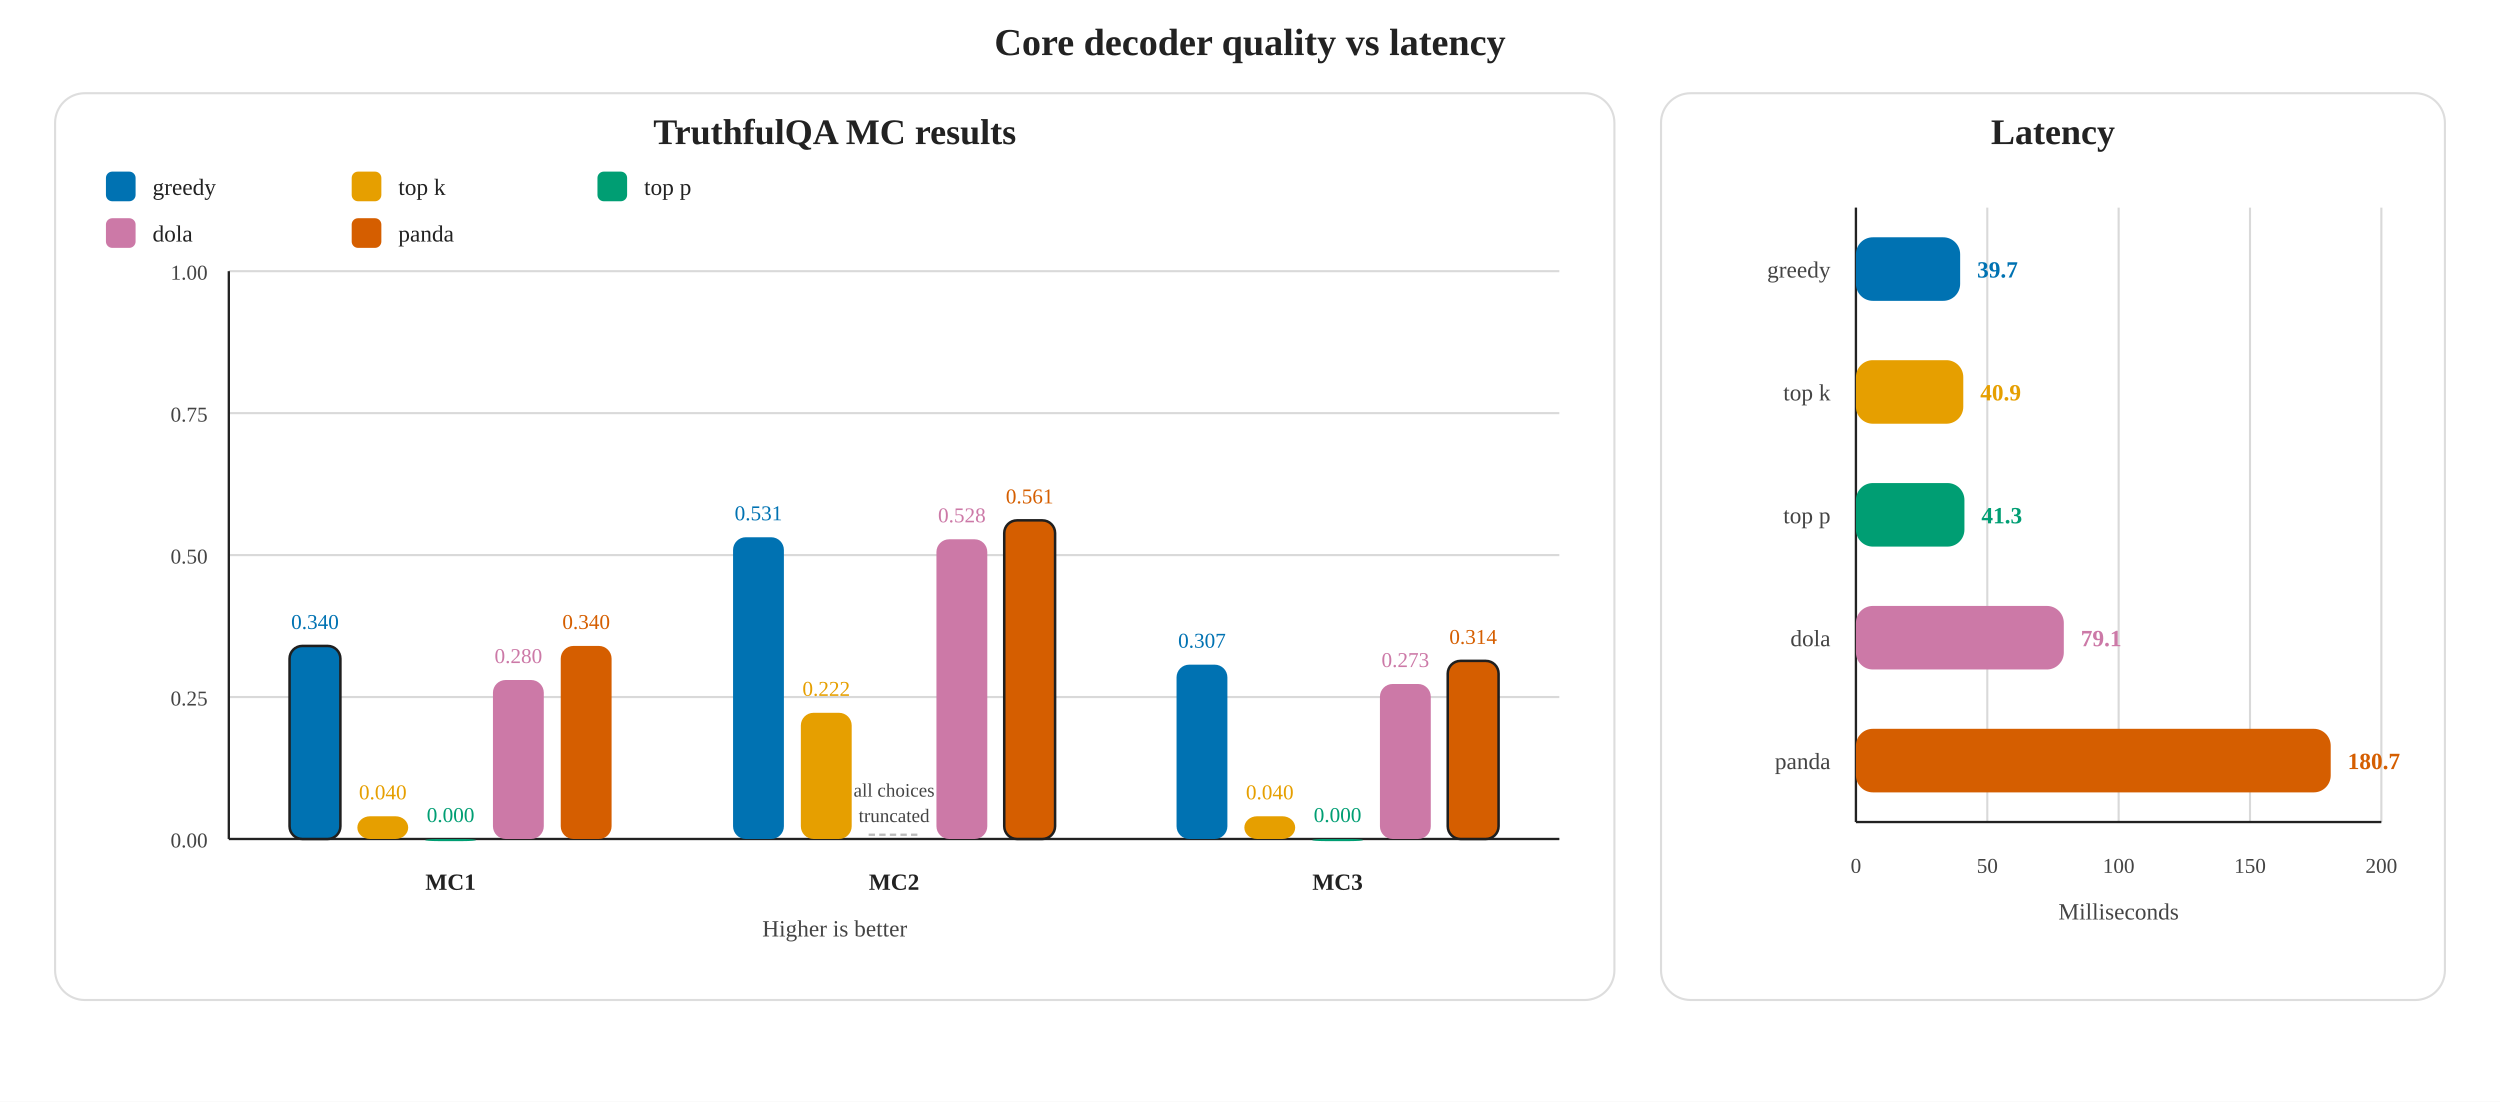
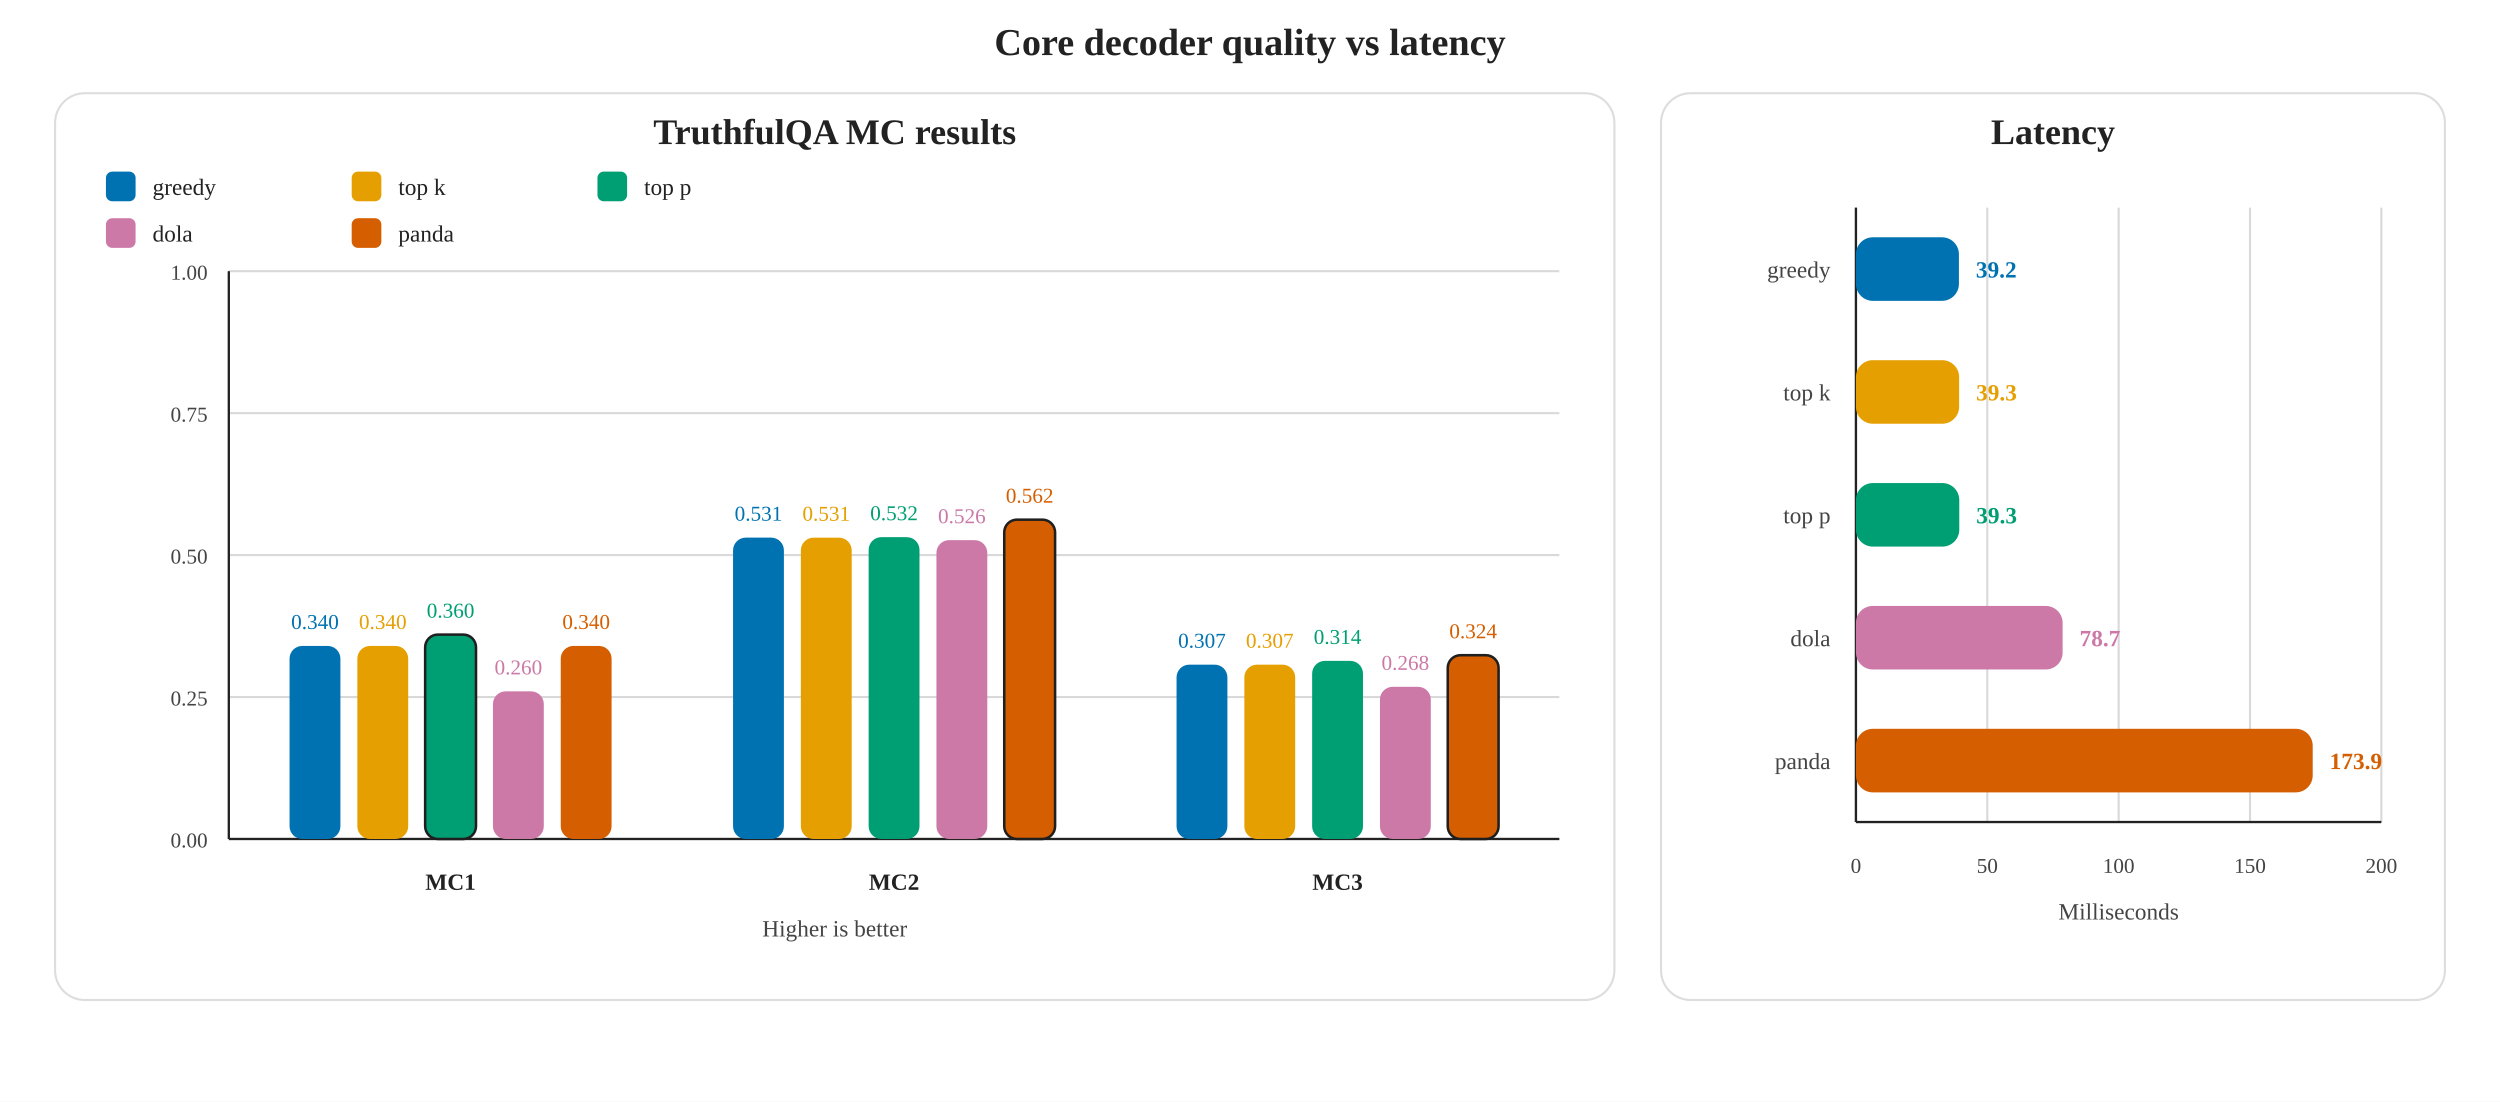
<svg xmlns="http://www.w3.org/2000/svg" width="1180" height="520" viewBox="0 0 1180 520">
  <rect x="0.00" y="0.00" width="1180.00" height="520.00" fill="#ffffff" stroke="none" stroke-width="1.00" rx="0.00" />
  <text x="590.00" y="26.00" font-size="18" fill="#222222" font-family="Times New Roman, Times, serif" text-anchor="middle" font-weight="bold">Core decoder quality vs latency</text>
  <rect x="26.00" y="44.00" width="736.00" height="428.00" fill="#ffffff" stroke="#dddddd" stroke-width="1.00" rx="14.00" />
  <text x="394.00" y="68.00" font-size="17" fill="#222222" font-family="Times New Roman, Times, serif" text-anchor="middle" font-weight="bold">TruthfulQA MC results</text>
  <rect x="50.00" y="81.00" width="14.00" height="14.00" fill="#0072B2" stroke="none" stroke-width="1.00" rx="3.00" />
  <text x="72.00" y="92.00" font-size="11" fill="#222222" font-family="Times New Roman, Times, serif" text-anchor="start" font-weight="normal">greedy</text>
  <rect x="166.00" y="81.00" width="14.00" height="14.00" fill="#E69F00" stroke="none" stroke-width="1.00" rx="3.00" />
  <text x="188.00" y="92.00" font-size="11" fill="#222222" font-family="Times New Roman, Times, serif" text-anchor="start" font-weight="normal">top k</text>
  <rect x="282.00" y="81.00" width="14.00" height="14.00" fill="#009E73" stroke="none" stroke-width="1.00" rx="3.00" />
  <text x="304.00" y="92.00" font-size="11" fill="#222222" font-family="Times New Roman, Times, serif" text-anchor="start" font-weight="normal">top p</text>
  <rect x="50.00" y="103.00" width="14.00" height="14.00" fill="#CC79A7" stroke="none" stroke-width="1.00" rx="3.00" />
  <text x="72.00" y="114.00" font-size="11" fill="#222222" font-family="Times New Roman, Times, serif" text-anchor="start" font-weight="normal">dola</text>
  <rect x="166.00" y="103.00" width="14.00" height="14.00" fill="#D55E00" stroke="none" stroke-width="1.00" rx="3.00" />
  <text x="188.00" y="114.00" font-size="11" fill="#222222" font-family="Times New Roman, Times, serif" text-anchor="start" font-weight="normal">panda</text>
  <line x1="108.00" y1="396.00" x2="736.00" y2="396.00" stroke="#d9d9d9" stroke-width="1.00" />
  <text x="98.00" y="400.00" font-size="10" fill="#444444" font-family="Times New Roman, Times, serif" text-anchor="end" font-weight="normal">0.00</text>
  <line x1="108.00" y1="329.00" x2="736.00" y2="329.00" stroke="#d9d9d9" stroke-width="1.00" />
  <text x="98.00" y="333.00" font-size="10" fill="#444444" font-family="Times New Roman, Times, serif" text-anchor="end" font-weight="normal">0.25</text>
  <line x1="108.00" y1="262.00" x2="736.00" y2="262.00" stroke="#d9d9d9" stroke-width="1.00" />
  <text x="98.00" y="266.00" font-size="10" fill="#444444" font-family="Times New Roman, Times, serif" text-anchor="end" font-weight="normal">0.50</text>
  <line x1="108.00" y1="195.00" x2="736.00" y2="195.00" stroke="#d9d9d9" stroke-width="1.00" />
  <text x="98.00" y="199.00" font-size="10" fill="#444444" font-family="Times New Roman, Times, serif" text-anchor="end" font-weight="normal">0.75</text>
  <line x1="108.00" y1="128.00" x2="736.00" y2="128.00" stroke="#d9d9d9" stroke-width="1.00" />
  <text x="98.00" y="132.00" font-size="10" fill="#444444" font-family="Times New Roman, Times, serif" text-anchor="end" font-weight="normal">1.00</text>
  <line x1="108.00" y1="128.00" x2="108.00" y2="396.00" stroke="#222222" stroke-width="1.10" />
  <line x1="108.00" y1="396.00" x2="736.00" y2="396.00" stroke="#222222" stroke-width="1.10" />
  <text x="394.00" y="442.00" font-size="11" fill="#444444" font-family="Times New Roman, Times, serif" text-anchor="middle" font-weight="normal">Higher is better</text>
-   <rect x="136.67" y="304.88" width="24.00" height="91.12" fill="#0072B2" stroke="#1f1f1f" stroke-width="1.20" rx="6.00" />
+   <rect x="136.67" y="304.88" width="24.00" height="91.12" fill="#0072B2" stroke="none" stroke-width="1.00" rx="6.00" />
  <text x="148.67" y="296.88" font-size="10" fill="#0072B2" font-family="Times New Roman, Times, serif" text-anchor="middle" font-weight="normal">0.340</text>
-   <rect x="168.67" y="385.28" width="24.00" height="10.72" fill="#E69F00" stroke="none" stroke-width="1.00" rx="6.00" />
-   <text x="180.67" y="377.28" font-size="10" fill="#E69F00" font-family="Times New Roman, Times, serif" text-anchor="middle" font-weight="normal">0.040</text>
-   <rect x="200.67" y="396.00" width="24.00" height="1.00" fill="#009E73" stroke="none" stroke-width="1.00" rx="6.00" />
-   <text x="212.67" y="388.00" font-size="10" fill="#009E73" font-family="Times New Roman, Times, serif" text-anchor="middle" font-weight="normal">0.000</text>
-   <rect x="232.67" y="320.96" width="24.00" height="75.04" fill="#CC79A7" stroke="none" stroke-width="1.00" rx="6.00" />
-   <text x="244.67" y="312.96" font-size="10" fill="#CC79A7" font-family="Times New Roman, Times, serif" text-anchor="middle" font-weight="normal">0.280</text>
+   <rect x="168.67" y="304.88" width="24.00" height="91.12" fill="#E69F00" stroke="none" stroke-width="1.00" rx="6.00" />
+   <text x="180.67" y="296.88" font-size="10" fill="#E69F00" font-family="Times New Roman, Times, serif" text-anchor="middle" font-weight="normal">0.340</text>
+   <rect x="200.67" y="299.52" width="24.00" height="96.48" fill="#009E73" stroke="#1f1f1f" stroke-width="1.20" rx="6.00" />
+   <text x="212.67" y="291.52" font-size="10" fill="#009E73" font-family="Times New Roman, Times, serif" text-anchor="middle" font-weight="normal">0.360</text>
+   <rect x="232.67" y="326.32" width="24.00" height="69.68" fill="#CC79A7" stroke="none" stroke-width="1.00" rx="6.00" />
+   <text x="244.67" y="318.32" font-size="10" fill="#CC79A7" font-family="Times New Roman, Times, serif" text-anchor="middle" font-weight="normal">0.260</text>
  <rect x="264.67" y="304.88" width="24.00" height="91.12" fill="#D55E00" stroke="none" stroke-width="1.00" rx="6.00" />
  <text x="276.67" y="296.88" font-size="10" fill="#D55E00" font-family="Times New Roman, Times, serif" text-anchor="middle" font-weight="normal">0.340</text>
  <text x="212.67" y="420.00" font-size="11" fill="#222222" font-family="Times New Roman, Times, serif" text-anchor="middle" font-weight="bold">MC1</text>
-   <rect x="346.00" y="253.58" width="24.00" height="142.42" fill="#0072B2" stroke="none" stroke-width="1.00" rx="6.00" />
-   <text x="358.00" y="245.58" font-size="10" fill="#0072B2" font-family="Times New Roman, Times, serif" text-anchor="middle" font-weight="normal">0.531</text>
-   <rect x="378.00" y="336.44" width="24.00" height="59.56" fill="#E69F00" stroke="none" stroke-width="1.00" rx="6.00" />
-   <text x="390.00" y="328.44" font-size="10" fill="#E69F00" font-family="Times New Roman, Times, serif" text-anchor="middle" font-weight="normal">0.222</text>
-   <line x1="410.00" y1="394.00" x2="434.00" y2="394.00" stroke="#bbbbbb" stroke-width="1.10" stroke-dasharray="3 2" />
-   <text x="422.00" y="376.00" font-size="9" fill="#444444" font-family="Times New Roman, Times, serif" text-anchor="middle" font-weight="normal">all choices</text>
-   <text x="422.00" y="388.00" font-size="9" fill="#444444" font-family="Times New Roman, Times, serif" text-anchor="middle" font-weight="normal">truncated</text>
-   <rect x="442.00" y="254.54" width="24.00" height="141.46" fill="#CC79A7" stroke="none" stroke-width="1.00" rx="6.00" />
-   <text x="454.00" y="246.54" font-size="10" fill="#CC79A7" font-family="Times New Roman, Times, serif" text-anchor="middle" font-weight="normal">0.528</text>
-   <rect x="474.00" y="245.61" width="24.00" height="150.39" fill="#D55E00" stroke="#1f1f1f" stroke-width="1.20" rx="6.00" />
-   <text x="486.00" y="237.61" font-size="10" fill="#D55E00" font-family="Times New Roman, Times, serif" text-anchor="middle" font-weight="normal">0.561</text>
+   <rect x="346.00" y="253.76" width="24.00" height="142.24" fill="#0072B2" stroke="none" stroke-width="1.00" rx="6.00" />
+   <text x="358.00" y="245.76" font-size="10" fill="#0072B2" font-family="Times New Roman, Times, serif" text-anchor="middle" font-weight="normal">0.531</text>
+   <rect x="378.00" y="253.78" width="24.00" height="142.22" fill="#E69F00" stroke="none" stroke-width="1.00" rx="6.00" />
+   <text x="390.00" y="245.78" font-size="10" fill="#E69F00" font-family="Times New Roman, Times, serif" text-anchor="middle" font-weight="normal">0.531</text>
+   <rect x="410.00" y="253.54" width="24.00" height="142.46" fill="#009E73" stroke="none" stroke-width="1.00" rx="6.00" />
+   <text x="422.00" y="245.54" font-size="10" fill="#009E73" font-family="Times New Roman, Times, serif" text-anchor="middle" font-weight="normal">0.532</text>
+   <rect x="442.00" y="254.94" width="24.00" height="141.06" fill="#CC79A7" stroke="none" stroke-width="1.00" rx="6.00" />
+   <text x="454.00" y="246.94" font-size="10" fill="#CC79A7" font-family="Times New Roman, Times, serif" text-anchor="middle" font-weight="normal">0.526</text>
+   <rect x="474.00" y="245.27" width="24.00" height="150.73" fill="#D55E00" stroke="#1f1f1f" stroke-width="1.20" rx="6.00" />
+   <text x="486.00" y="237.27" font-size="10" fill="#D55E00" font-family="Times New Roman, Times, serif" text-anchor="middle" font-weight="normal">0.562</text>
  <text x="422.00" y="420.00" font-size="11" fill="#222222" font-family="Times New Roman, Times, serif" text-anchor="middle" font-weight="bold">MC2</text>
  <rect x="555.33" y="313.72" width="24.00" height="82.28" fill="#0072B2" stroke="none" stroke-width="1.00" rx="6.00" />
  <text x="567.33" y="305.72" font-size="10" fill="#0072B2" font-family="Times New Roman, Times, serif" text-anchor="middle" font-weight="normal">0.307</text>
-   <rect x="587.33" y="385.28" width="24.00" height="10.72" fill="#E69F00" stroke="none" stroke-width="1.00" rx="6.00" />
-   <text x="599.33" y="377.28" font-size="10" fill="#E69F00" font-family="Times New Roman, Times, serif" text-anchor="middle" font-weight="normal">0.040</text>
-   <rect x="619.33" y="396.00" width="24.00" height="1.00" fill="#009E73" stroke="none" stroke-width="1.00" rx="6.00" />
-   <text x="631.33" y="388.00" font-size="10" fill="#009E73" font-family="Times New Roman, Times, serif" text-anchor="middle" font-weight="normal">0.000</text>
-   <rect x="651.33" y="322.84" width="24.00" height="73.16" fill="#CC79A7" stroke="none" stroke-width="1.00" rx="6.00" />
-   <text x="663.33" y="314.84" font-size="10" fill="#CC79A7" font-family="Times New Roman, Times, serif" text-anchor="middle" font-weight="normal">0.273</text>
-   <rect x="683.33" y="311.94" width="24.00" height="84.06" fill="#D55E00" stroke="#1f1f1f" stroke-width="1.20" rx="6.00" />
-   <text x="695.33" y="303.94" font-size="10" fill="#D55E00" font-family="Times New Roman, Times, serif" text-anchor="middle" font-weight="normal">0.314</text>
+   <rect x="587.33" y="313.72" width="24.00" height="82.28" fill="#E69F00" stroke="none" stroke-width="1.00" rx="6.00" />
+   <text x="599.33" y="305.72" font-size="10" fill="#E69F00" font-family="Times New Roman, Times, serif" text-anchor="middle" font-weight="normal">0.307</text>
+   <rect x="619.33" y="311.94" width="24.00" height="84.06" fill="#009E73" stroke="none" stroke-width="1.00" rx="6.00" />
+   <text x="631.33" y="303.94" font-size="10" fill="#009E73" font-family="Times New Roman, Times, serif" text-anchor="middle" font-weight="normal">0.314</text>
+   <rect x="651.33" y="324.18" width="24.00" height="71.82" fill="#CC79A7" stroke="none" stroke-width="1.00" rx="6.00" />
+   <text x="663.33" y="316.18" font-size="10" fill="#CC79A7" font-family="Times New Roman, Times, serif" text-anchor="middle" font-weight="normal">0.268</text>
+   <rect x="683.33" y="309.26" width="24.00" height="86.74" fill="#D55E00" stroke="#1f1f1f" stroke-width="1.20" rx="6.00" />
+   <text x="695.33" y="301.26" font-size="10" fill="#D55E00" font-family="Times New Roman, Times, serif" text-anchor="middle" font-weight="normal">0.324</text>
  <text x="631.33" y="420.00" font-size="11" fill="#222222" font-family="Times New Roman, Times, serif" text-anchor="middle" font-weight="bold">MC3</text>
  <rect x="784.00" y="44.00" width="370.00" height="428.00" fill="#ffffff" stroke="#dddddd" stroke-width="1.00" rx="14.00" />
  <text x="969.00" y="68.00" font-size="17" fill="#222222" font-family="Times New Roman, Times, serif" text-anchor="middle" font-weight="bold">Latency</text>
  <line x1="876.00" y1="98.00" x2="876.00" y2="388.00" stroke="#d9d9d9" stroke-width="1.00" />
  <text x="876.00" y="412.00" font-size="10" fill="#444444" font-family="Times New Roman, Times, serif" text-anchor="middle" font-weight="normal">0</text>
  <line x1="938.00" y1="98.00" x2="938.00" y2="388.00" stroke="#d9d9d9" stroke-width="1.00" />
  <text x="938.00" y="412.00" font-size="10" fill="#444444" font-family="Times New Roman, Times, serif" text-anchor="middle" font-weight="normal">50</text>
  <line x1="1000.00" y1="98.00" x2="1000.00" y2="388.00" stroke="#d9d9d9" stroke-width="1.00" />
  <text x="1000.00" y="412.00" font-size="10" fill="#444444" font-family="Times New Roman, Times, serif" text-anchor="middle" font-weight="normal">100</text>
  <line x1="1062.00" y1="98.00" x2="1062.00" y2="388.00" stroke="#d9d9d9" stroke-width="1.00" />
  <text x="1062.00" y="412.00" font-size="10" fill="#444444" font-family="Times New Roman, Times, serif" text-anchor="middle" font-weight="normal">150</text>
  <line x1="1124.00" y1="98.00" x2="1124.00" y2="388.00" stroke="#d9d9d9" stroke-width="1.00" />
  <text x="1124.00" y="412.00" font-size="10" fill="#444444" font-family="Times New Roman, Times, serif" text-anchor="middle" font-weight="normal">200</text>
  <line x1="876.00" y1="98.00" x2="876.00" y2="388.00" stroke="#222222" stroke-width="1.10" />
  <line x1="876.00" y1="388.00" x2="1124.00" y2="388.00" stroke="#222222" stroke-width="1.10" />
  <text x="1000.00" y="434.00" font-size="11" fill="#444444" font-family="Times New Roman, Times, serif" text-anchor="middle" font-weight="normal">Milliseconds</text>
  <text x="864.00" y="131.00" font-size="11" fill="#444444" font-family="Times New Roman, Times, serif" text-anchor="end" font-weight="normal">greedy</text>
-   <rect x="876.00" y="112.00" width="49.19" height="30.00" fill="#0072B2" stroke="none" stroke-width="1.00" rx="8.00" />
-   <text x="933.19" y="131.00" font-size="11" fill="#0072B2" font-family="Times New Roman, Times, serif" text-anchor="start" font-weight="bold">39.7</text>
+   <rect x="876.00" y="112.00" width="48.61" height="30.00" fill="#0072B2" stroke="none" stroke-width="1.00" rx="8.00" />
+   <text x="932.61" y="131.00" font-size="11" fill="#0072B2" font-family="Times New Roman, Times, serif" text-anchor="start" font-weight="bold">39.2</text>
  <text x="864.00" y="189.00" font-size="11" fill="#444444" font-family="Times New Roman, Times, serif" text-anchor="end" font-weight="normal">top k</text>
-   <rect x="876.00" y="170.00" width="50.67" height="30.00" fill="#E69F00" stroke="none" stroke-width="1.00" rx="8.00" />
-   <text x="934.67" y="189.00" font-size="11" fill="#E69F00" font-family="Times New Roman, Times, serif" text-anchor="start" font-weight="bold">40.9</text>
+   <rect x="876.00" y="170.00" width="48.71" height="30.00" fill="#E69F00" stroke="none" stroke-width="1.00" rx="8.00" />
+   <text x="932.71" y="189.00" font-size="11" fill="#E69F00" font-family="Times New Roman, Times, serif" text-anchor="start" font-weight="bold">39.3</text>
  <text x="864.00" y="247.00" font-size="11" fill="#444444" font-family="Times New Roman, Times, serif" text-anchor="end" font-weight="normal">top p</text>
-   <rect x="876.00" y="228.00" width="51.21" height="30.00" fill="#009E73" stroke="none" stroke-width="1.00" rx="8.00" />
-   <text x="935.21" y="247.00" font-size="11" fill="#009E73" font-family="Times New Roman, Times, serif" text-anchor="start" font-weight="bold">41.3</text>
+   <rect x="876.00" y="228.00" width="48.78" height="30.00" fill="#009E73" stroke="none" stroke-width="1.00" rx="8.00" />
+   <text x="932.78" y="247.00" font-size="11" fill="#009E73" font-family="Times New Roman, Times, serif" text-anchor="start" font-weight="bold">39.3</text>
  <text x="864.00" y="305.00" font-size="11" fill="#444444" font-family="Times New Roman, Times, serif" text-anchor="end" font-weight="normal">dola</text>
-   <rect x="876.00" y="286.00" width="98.12" height="30.00" fill="#CC79A7" stroke="none" stroke-width="1.00" rx="8.00" />
-   <text x="982.12" y="305.00" font-size="11" fill="#CC79A7" font-family="Times New Roman, Times, serif" text-anchor="start" font-weight="bold">79.1</text>
+   <rect x="876.00" y="286.00" width="97.56" height="30.00" fill="#CC79A7" stroke="none" stroke-width="1.00" rx="8.00" />
+   <text x="981.56" y="305.00" font-size="11" fill="#CC79A7" font-family="Times New Roman, Times, serif" text-anchor="start" font-weight="bold">78.7</text>
  <text x="864.00" y="363.00" font-size="11" fill="#444444" font-family="Times New Roman, Times, serif" text-anchor="end" font-weight="normal">panda</text>
-   <rect x="876.00" y="344.00" width="224.10" height="30.00" fill="#D55E00" stroke="none" stroke-width="1.00" rx="8.00" />
-   <text x="1108.10" y="363.00" font-size="11" fill="#D55E00" font-family="Times New Roman, Times, serif" text-anchor="start" font-weight="bold">180.7</text>
+   <rect x="876.00" y="344.00" width="215.60" height="30.00" fill="#D55E00" stroke="none" stroke-width="1.00" rx="8.00" />
+   <text x="1099.60" y="363.00" font-size="11" fill="#D55E00" font-family="Times New Roman, Times, serif" text-anchor="start" font-weight="bold">173.9</text>
</svg>
